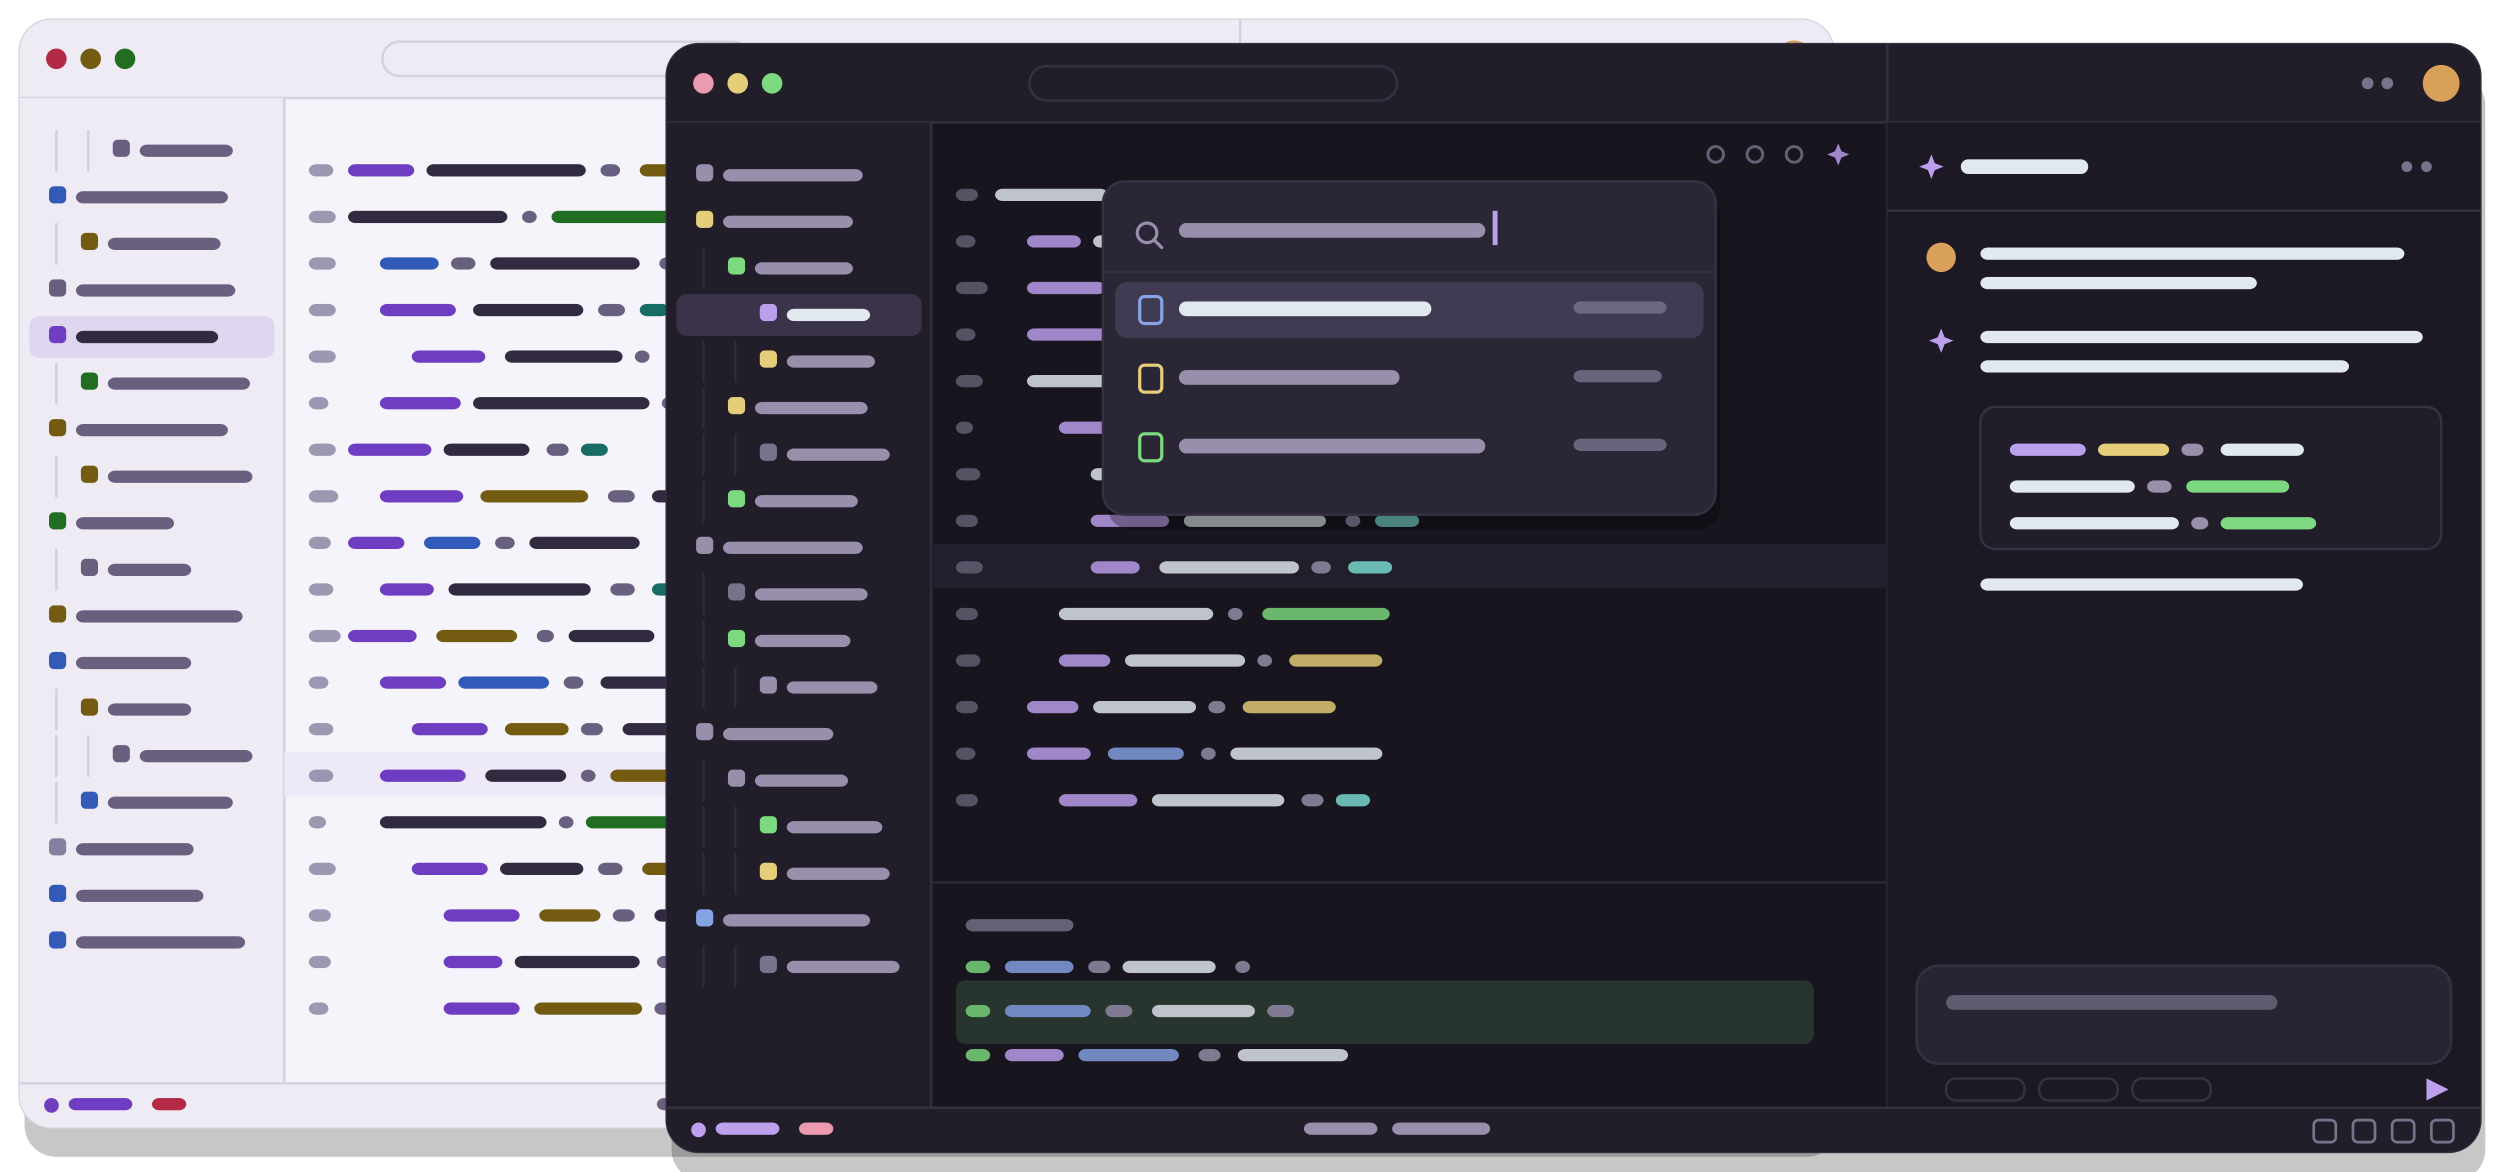
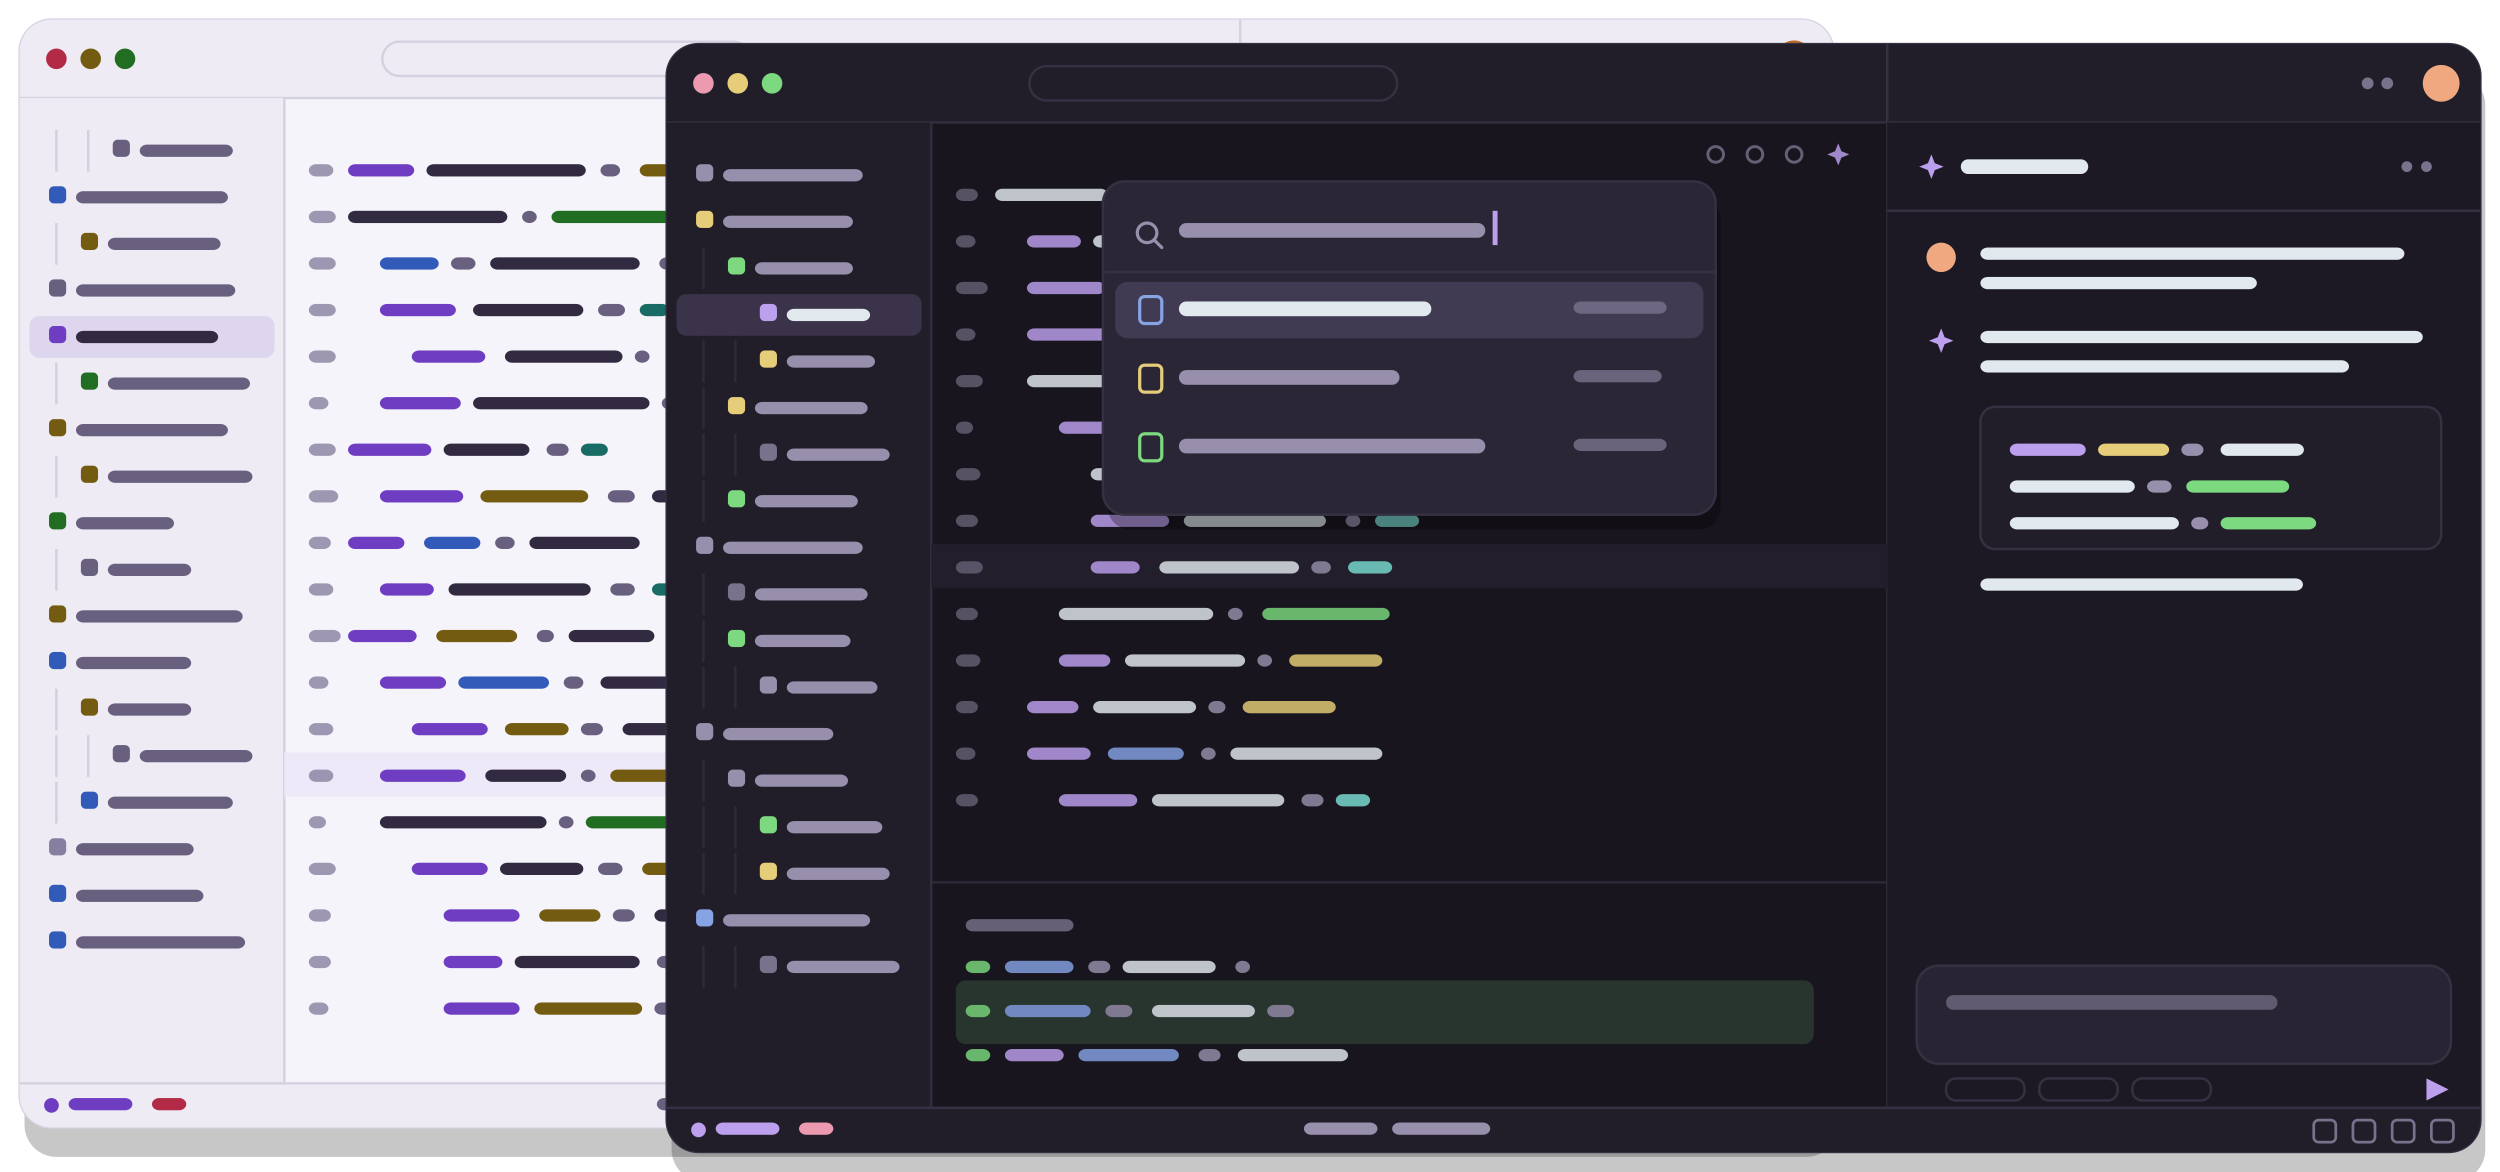
<svg xmlns="http://www.w3.org/2000/svg" width="1020" height="478" viewBox="0 0 1020 478">
  <rect x="10.0" y="20.0" width="740.0" height="452" rx="13" fill="#000000" opacity="0.22" />
  <rect x="8" y="8" width="740" height="452" rx="13" fill="#f6f4fb" stroke="#d5d1e0" />
  <clipPath id="w1">
    <rect x="8" y="8" width="740" height="452" rx="13" />
  </clipPath>
  <g clip-path="url(#w1)">
    <rect x="8" y="8" width="740" height="32" fill="#eeebf4" />
    <line x1="8" y1="40" x2="748" y2="40" stroke="#d5d1e0" />
    <circle cx="23" cy="24.0" r="4.2" fill="#b22a45" />
    <circle cx="37" cy="24.0" r="4.2" fill="#735c11" />
    <circle cx="51" cy="24.0" r="4.2" fill="#216e23" />
    <rect x="156" y="17" width="150" height="14" rx="7" fill="none" stroke="#d5d1e0" />
-     <circle cx="732" cy="24.0" r="7.5" fill="#d9a05a" />
+     <circle cx="732" cy="24.0" r="7.5" fill="#bf6a25" />
    <circle cx="710" cy="24.0" r="2.4" fill="#877f9f" />
    <circle cx="702" cy="24.0" r="2.4" fill="#877f9f" />
    <rect x="8" y="40" width="108" height="402" fill="#eeebf4" />
    <line x1="116" y1="40" x2="116" y2="442" stroke="#d5d1e0" />
    <line x1="23" y1="53" x2="23" y2="70" stroke="#d3cfde" />
    <line x1="36" y1="53" x2="36" y2="70" stroke="#d3cfde" />
    <rect x="46" y="57" width="7" height="7" rx="2" fill="#696080" />
    <rect x="57.0" y="59.0" width="38.0" height="5" rx="3" fill="#696080" />
    <rect x="20" y="76" width="7" height="7" rx="2" fill="#315ab9" />
    <rect x="31.0" y="78.0" width="62.0" height="5" rx="3" fill="#696080" />
    <line x1="23" y1="91" x2="23" y2="108" stroke="#d3cfde" />
    <rect x="33" y="95" width="7" height="7" rx="2" fill="#735c11" />
    <rect x="44.0" y="97.0" width="46.0" height="5" rx="3" fill="#696080" />
    <rect x="20" y="114" width="7" height="7" rx="2" fill="#696080" />
    <rect x="31.0" y="116.0" width="65.0" height="5" rx="3" fill="#696080" />
    <rect x="12" y="129" width="100" height="17" rx="4" fill="#ded5ee" />
    <rect x="20" y="133" width="7" height="7" rx="2" fill="#6e3dc2" />
    <rect x="31.0" y="135.0" width="58.0" height="5" rx="3" fill="#312a41" />
    <line x1="23" y1="148" x2="23" y2="165" stroke="#d3cfde" />
    <rect x="33" y="152" width="7" height="7" rx="2" fill="#216e23" />
    <rect x="44.0" y="154.0" width="58.0" height="5" rx="3" fill="#696080" />
    <rect x="20" y="171" width="7" height="7" rx="2" fill="#735c11" />
    <rect x="31.0" y="173.0" width="62.0" height="5" rx="3" fill="#696080" />
    <line x1="23" y1="186" x2="23" y2="203" stroke="#d3cfde" />
    <rect x="33" y="190" width="7" height="7" rx="2" fill="#735c11" />
    <rect x="44.0" y="192.0" width="59.0" height="5" rx="3" fill="#696080" />
    <rect x="20" y="209" width="7" height="7" rx="2" fill="#216e23" />
    <rect x="31.0" y="211.0" width="40.0" height="5" rx="3" fill="#696080" />
    <line x1="23" y1="224" x2="23" y2="241" stroke="#d3cfde" />
    <rect x="33" y="228" width="7" height="7" rx="2" fill="#696080" />
    <rect x="44.0" y="230.0" width="34.0" height="5" rx="3" fill="#696080" />
    <rect x="20" y="247" width="7" height="7" rx="2" fill="#735c11" />
    <rect x="31.0" y="249.0" width="68.0" height="5" rx="3" fill="#696080" />
    <rect x="20" y="266" width="7" height="7" rx="2" fill="#315ab9" />
    <rect x="31.0" y="268.0" width="47.0" height="5" rx="3" fill="#696080" />
    <line x1="23" y1="281" x2="23" y2="298" stroke="#d3cfde" />
    <rect x="33" y="285" width="7" height="7" rx="2" fill="#735c11" />
    <rect x="44.0" y="287.0" width="34.0" height="5" rx="3" fill="#696080" />
    <line x1="23" y1="300" x2="23" y2="317" stroke="#d3cfde" />
    <line x1="36" y1="300" x2="36" y2="317" stroke="#d3cfde" />
    <rect x="46" y="304" width="7" height="7" rx="2" fill="#696080" />
    <rect x="57.0" y="306.0" width="46.0" height="5" rx="3" fill="#696080" />
    <line x1="23" y1="319" x2="23" y2="336" stroke="#d3cfde" />
    <rect x="33" y="323" width="7" height="7" rx="2" fill="#315ab9" />
    <rect x="44.0" y="325.0" width="51.0" height="5" rx="3" fill="#696080" />
    <rect x="20" y="342" width="7" height="7" rx="2" fill="#877f9f" />
    <rect x="31.0" y="344.0" width="48.0" height="5" rx="3" fill="#696080" />
    <rect x="20" y="361" width="7" height="7" rx="2" fill="#315ab9" />
    <rect x="31.0" y="363.0" width="52.0" height="5" rx="3" fill="#696080" />
    <rect x="20" y="380" width="7" height="7" rx="2" fill="#315ab9" />
    <rect x="31.0" y="382.0" width="69.0" height="5" rx="3" fill="#696080" />
    <line x1="506" y1="8" x2="506" y2="442" stroke="#d5d1e0" />
    <path d="M486 48.5 L487.3 51.7 L490.5 53 L487.3 54.3 L486 57.5 L484.7 54.3 L481.5 53 L484.7 51.7 Z" fill="#6e3dc2" />
    <circle cx="468" cy="53" r="3.2" fill="none" stroke="#877f9f" stroke-width="1.2" />
    <circle cx="452" cy="53" r="3.2" fill="none" stroke="#877f9f" stroke-width="1.2" />
    <circle cx="436" cy="53" r="3.2" fill="none" stroke="#877f9f" stroke-width="1.2" />
    <rect x="126.0" y="67.0" width="10.0" height="5" rx="3" fill="#877f9f" opacity="0.8" />
    <rect x="142.0" y="67.0" width="27.0" height="5" rx="3" fill="#6e3dc2" />
    <rect x="174.0" y="67.0" width="65.0" height="5" rx="3" fill="#312a41" />
    <rect x="245.0" y="67.0" width="8.0" height="5" rx="3" fill="#696080" />
    <rect x="261.0" y="67.0" width="26.0" height="5" rx="3" fill="#735c11" />
    <rect x="126.0" y="86.0" width="11.0" height="5" rx="3" fill="#877f9f" opacity="0.8" />
    <rect x="142.0" y="86.0" width="65.0" height="5" rx="3" fill="#312a41" />
    <rect x="213.0" y="86.0" width="6.0" height="5" rx="3" fill="#696080" />
    <rect x="225.0" y="86.0" width="59.0" height="5" rx="3" fill="#216e23" />
    <rect x="126.0" y="105.0" width="11.0" height="5" rx="3" fill="#877f9f" opacity="0.8" />
    <rect x="155.0" y="105.0" width="24.0" height="5" rx="3" fill="#315ab9" />
    <rect x="184.0" y="105.0" width="10.0" height="5" rx="3" fill="#696080" />
    <rect x="200.0" y="105.0" width="61.0" height="5" rx="3" fill="#312a41" />
    <rect x="269.0" y="105.0" width="8.0" height="5" rx="3" fill="#696080" />
    <rect x="126.0" y="124.0" width="11.0" height="5" rx="3" fill="#877f9f" opacity="0.8" />
    <rect x="155.0" y="124.0" width="31.0" height="5" rx="3" fill="#6e3dc2" />
    <rect x="193.0" y="124.0" width="45.0" height="5" rx="3" fill="#312a41" />
    <rect x="244.0" y="124.0" width="11.0" height="5" rx="3" fill="#696080" />
    <rect x="261.0" y="124.0" width="12.0" height="5" rx="3" fill="#196b66" />
    <rect x="126.0" y="143.0" width="11.0" height="5" rx="3" fill="#877f9f" opacity="0.8" />
    <rect x="168.0" y="143.0" width="30.0" height="5" rx="3" fill="#6e3dc2" />
    <rect x="206.0" y="143.0" width="48.0" height="5" rx="3" fill="#312a41" />
    <rect x="259.0" y="143.0" width="6.0" height="5" rx="3" fill="#696080" />
    <rect x="273.0" y="143.0" width="13.0" height="5" rx="3" fill="#196b66" />
    <rect x="126.0" y="162.0" width="8.0" height="5" rx="3" fill="#877f9f" opacity="0.8" />
    <rect x="155.0" y="162.0" width="33.0" height="5" rx="3" fill="#6e3dc2" />
    <rect x="193.0" y="162.0" width="72.0" height="5" rx="3" fill="#312a41" />
    <rect x="270.0" y="162.0" width="10.0" height="5" rx="3" fill="#696080" />
    <rect x="287.0" y="162.0" width="16.0" height="5" rx="3" fill="#196b66" />
    <rect x="126.0" y="181.0" width="11.0" height="5" rx="3" fill="#877f9f" opacity="0.8" />
    <rect x="142.0" y="181.0" width="34.0" height="5" rx="3" fill="#6e3dc2" />
    <rect x="181.0" y="181.0" width="35.0" height="5" rx="3" fill="#312a41" />
    <rect x="223.0" y="181.0" width="9.0" height="5" rx="3" fill="#696080" />
    <rect x="237.0" y="181.0" width="11.0" height="5" rx="3" fill="#196b66" />
    <rect x="126.0" y="200.0" width="12.0" height="5" rx="3" fill="#877f9f" opacity="0.8" />
    <rect x="155.0" y="200.0" width="34.0" height="5" rx="3" fill="#6e3dc2" />
    <rect x="196.0" y="200.0" width="44.0" height="5" rx="3" fill="#735c11" />
    <rect x="248.0" y="200.0" width="11.0" height="5" rx="3" fill="#696080" />
    <rect x="266.0" y="200.0" width="31.0" height="5" rx="3" fill="#312a41" />
    <rect x="126.0" y="219.0" width="9.0" height="5" rx="3" fill="#877f9f" opacity="0.8" />
    <rect x="142.0" y="219.0" width="23.0" height="5" rx="3" fill="#6e3dc2" />
    <rect x="173.0" y="219.0" width="23.0" height="5" rx="3" fill="#315ab9" />
    <rect x="202.0" y="219.0" width="8.0" height="5" rx="3" fill="#696080" />
    <rect x="216.0" y="219.0" width="45.0" height="5" rx="3" fill="#312a41" />
    <rect x="126.0" y="238.0" width="10.0" height="5" rx="3" fill="#877f9f" opacity="0.8" />
    <rect x="155.0" y="238.0" width="22.0" height="5" rx="3" fill="#6e3dc2" />
    <rect x="183.0" y="238.0" width="58.0" height="5" rx="3" fill="#312a41" />
    <rect x="249.0" y="238.0" width="10.0" height="5" rx="3" fill="#696080" />
    <rect x="266.0" y="238.0" width="13.0" height="5" rx="3" fill="#196b66" />
    <rect x="126.0" y="257.0" width="13.0" height="5" rx="3" fill="#877f9f" opacity="0.8" />
    <rect x="142.0" y="257.0" width="28.0" height="5" rx="3" fill="#6e3dc2" />
    <rect x="178.0" y="257.0" width="33.0" height="5" rx="3" fill="#735c11" />
    <rect x="219.0" y="257.0" width="7.0" height="5" rx="3" fill="#696080" />
    <rect x="232.0" y="257.0" width="35.0" height="5" rx="3" fill="#312a41" />
    <rect x="126.0" y="276.0" width="8.0" height="5" rx="3" fill="#877f9f" opacity="0.8" />
    <rect x="155.0" y="276.0" width="27.0" height="5" rx="3" fill="#6e3dc2" />
    <rect x="187.0" y="276.0" width="37.0" height="5" rx="3" fill="#315ab9" />
    <rect x="230.0" y="276.0" width="8.0" height="5" rx="3" fill="#696080" />
    <rect x="245.0" y="276.0" width="30.0" height="5" rx="3" fill="#312a41" />
    <rect x="126.0" y="295.0" width="10.0" height="5" rx="3" fill="#877f9f" opacity="0.8" />
    <rect x="168.0" y="295.0" width="31.0" height="5" rx="3" fill="#6e3dc2" />
    <rect x="206.0" y="295.0" width="26.0" height="5" rx="3" fill="#735c11" />
    <rect x="237.0" y="295.0" width="9.0" height="5" rx="3" fill="#696080" />
    <rect x="254.0" y="295.0" width="55.0" height="5" rx="3" fill="#312a41" />
    <rect x="116" y="307" width="390" height="18" fill="#eee9f8" />
    <rect x="126.0" y="314.0" width="10.0" height="5" rx="3" fill="#877f9f" opacity="0.8" />
    <rect x="155.0" y="314.0" width="35.0" height="5" rx="3" fill="#6e3dc2" />
    <rect x="198.0" y="314.0" width="33.0" height="5" rx="3" fill="#312a41" />
    <rect x="237.0" y="314.0" width="6.0" height="5" rx="3" fill="#696080" />
    <rect x="249.0" y="314.0" width="36.0" height="5" rx="3" fill="#735c11" />
    <rect x="126.0" y="333.0" width="7.0" height="5" rx="3" fill="#877f9f" opacity="0.8" />
    <rect x="155.0" y="333.0" width="68.0" height="5" rx="3" fill="#312a41" />
    <rect x="228.0" y="333.0" width="6.0" height="5" rx="3" fill="#696080" />
    <rect x="239.0" y="333.0" width="72.0" height="5" rx="3" fill="#216e23" />
    <rect x="126.0" y="352.0" width="11.0" height="5" rx="3" fill="#877f9f" opacity="0.8" />
    <rect x="168.0" y="352.0" width="31.0" height="5" rx="3" fill="#6e3dc2" />
    <rect x="204.0" y="352.0" width="34.0" height="5" rx="3" fill="#312a41" />
    <rect x="244.0" y="352.0" width="10.0" height="5" rx="3" fill="#696080" />
    <rect x="262.0" y="352.0" width="26.0" height="5" rx="3" fill="#735c11" />
    <rect x="126.0" y="371.0" width="9.0" height="5" rx="3" fill="#877f9f" opacity="0.8" />
    <rect x="181.0" y="371.0" width="31.0" height="5" rx="3" fill="#6e3dc2" />
    <rect x="220.0" y="371.0" width="25.0" height="5" rx="3" fill="#735c11" />
    <rect x="250.0" y="371.0" width="9.0" height="5" rx="3" fill="#696080" />
    <rect x="267.0" y="371.0" width="60.0" height="5" rx="3" fill="#312a41" />
    <rect x="126.0" y="390.0" width="9.0" height="5" rx="3" fill="#877f9f" opacity="0.8" />
    <rect x="181.0" y="390.0" width="24.0" height="5" rx="3" fill="#6e3dc2" />
    <rect x="210.0" y="390.0" width="51.0" height="5" rx="3" fill="#312a41" />
    <rect x="268.0" y="390.0" width="9.0" height="5" rx="3" fill="#696080" />
    <rect x="283.0" y="390.0" width="38.0" height="5" rx="3" fill="#735c11" />
    <rect x="126.0" y="409.0" width="8.0" height="5" rx="3" fill="#877f9f" opacity="0.8" />
    <rect x="181.0" y="409.0" width="31.0" height="5" rx="3" fill="#6e3dc2" />
    <rect x="218.0" y="409.0" width="44.0" height="5" rx="3" fill="#735c11" />
    <rect x="267.0" y="409.0" width="10.0" height="5" rx="3" fill="#696080" />
    <rect x="284.0" y="409.0" width="71.0" height="5" rx="3" fill="#312a41" />
    <rect x="506" y="40" width="242" height="402" fill="#f6f4fb" />
    <path d="M524 53 L525.4 56.6 L529 58 L525.4 59.4 L524 63 L522.6 59.4 L519 58 L522.6 56.6 Z" fill="#6e3dc2" />
    <rect x="536.0" y="55.0" width="52.0" height="6" rx="3" fill="#312a41" />
    <circle cx="718" cy="58" r="2.2" fill="#877f9f" />
    <circle cx="726" cy="58" r="2.2" fill="#877f9f" />
    <line x1="506" y1="76" x2="748" y2="76" stroke="#d5d1e0" />
-     <circle cx="528" cy="95" r="6" fill="#d9a05a" />
+     <circle cx="528" cy="95" r="6" fill="#bf6a25" />
    <rect x="544.0" y="91.0" width="173.0" height="5" rx="3" fill="#312a41" />
    <rect x="544.0" y="103.0" width="112.8" height="5" rx="3" fill="#312a41" />
    <path d="M528 124 L529.4 127.6 L533 129 L529.4 130.4 L528 134 L526.6 130.4 L523 129 L526.6 127.6 Z" fill="#6e3dc2" />
    <rect x="544.0" y="125.0" width="180.5" height="5" rx="3" fill="#312a41" />
    <rect x="544.0" y="137.0" width="150.4" height="5" rx="3" fill="#312a41" />
    <rect x="544" y="156" width="188" height="58" rx="6" fill="#eeebf4" stroke="#d5d1e0" />
    <rect x="556.0" y="171.0" width="33.0" height="5" rx="3" fill="#6e3dc2" />
    <rect x="596.0" y="171.0" width="33.0" height="5" rx="3" fill="#735c11" />
    <rect x="636.0" y="171.0" width="7.0" height="5" rx="3" fill="#696080" />
    <rect x="650.0" y="171.0" width="37.0" height="5" rx="3" fill="#312a41" />
    <rect x="556.0" y="186.0" width="32.0" height="5" rx="3" fill="#6e3dc2" />
    <rect x="596.0" y="186.0" width="30.0" height="5" rx="3" fill="#315ab9" />
    <rect x="633.0" y="186.0" width="11.0" height="5" rx="3" fill="#696080" />
    <rect x="652.0" y="186.0" width="38.0" height="5" rx="3" fill="#312a41" />
    <rect x="556.0" y="201.0" width="26.0" height="5" rx="3" fill="#6e3dc2" />
    <rect x="588.0" y="201.0" width="39.0" height="5" rx="3" fill="#315ab9" />
    <rect x="633.0" y="201.0" width="8.0" height="5" rx="3" fill="#696080" />
    <rect x="646.0" y="201.0" width="70.0" height="5" rx="3" fill="#312a41" />
    <rect x="544.0" y="226.0" width="131.6" height="5" rx="3" fill="#312a41" />
    <rect x="518" y="384" width="218" height="40" rx="9" fill="#ebe6f7" stroke="#d5d1e0" />
    <rect x="530.0" y="396.0" width="135.2" height="6" rx="3" fill="#877f9f" opacity="0.7" />
    <rect x="530" y="430" width="32" height="9" rx="4" fill="none" stroke="#d5d1e0" />
    <rect x="568" y="430" width="32" height="9" rx="4" fill="none" stroke="#d5d1e0" />
    <rect x="606" y="430" width="32" height="9" rx="4" fill="none" stroke="#d5d1e0" />
    <path d="M726 430 l9 4.5 l-9 4.5 z" fill="#6e3dc2" />
    <rect x="8" y="442" width="740" height="18" fill="#eeebf4" />
    <line x1="8" y1="442" x2="748" y2="442" stroke="#d5d1e0" />
    <circle cx="21" cy="451.0" r="3" fill="#6e3dc2" />
    <rect x="28.0" y="448.0" width="26.0" height="5" rx="3" fill="#6e3dc2" />
    <rect x="62.0" y="448.0" width="14.0" height="5" rx="3" fill="#b22a45" />
    <rect x="268.0" y="448.0" width="30.0" height="5" rx="3" fill="#696080" />
    <rect x="304.0" y="448.0" width="40.0" height="5" rx="3" fill="#696080" />
    <rect x="728" y="447.0" width="9" height="9" rx="2" fill="none" stroke="#877f9f" stroke-width="1.1" />
    <rect x="712" y="447.0" width="9" height="9" rx="2" fill="none" stroke="#877f9f" stroke-width="1.1" />
    <rect x="696" y="447.0" width="9" height="9" rx="2" fill="none" stroke="#877f9f" stroke-width="1.1" />
    <rect x="680" y="447.0" width="9" height="9" rx="2" fill="none" stroke="#877f9f" stroke-width="1.1" />
  </g>
  <rect x="274.0" y="30.0" width="740.0" height="452" rx="13" fill="#000000" opacity="0.22" />
  <rect x="272" y="18" width="740" height="452" rx="13" fill="#1c1924" stroke="#363142" />
  <clipPath id="w2">
    <rect x="272" y="18" width="740" height="452" rx="13" />
  </clipPath>
  <g clip-path="url(#w2)">
    <rect x="272" y="18" width="740" height="32" fill="#211e2a" />
    <line x1="272" y1="50" x2="1012" y2="50" stroke="#363142" />
    <circle cx="287" cy="34.0" r="4.2" fill="#eb9aaf" />
    <circle cx="301" cy="34.0" r="4.2" fill="#e6cd7a" />
    <circle cx="315" cy="34.0" r="4.2" fill="#7dd980" />
    <rect x="420" y="27" width="150" height="14" rx="7" fill="none" stroke="#363142" />
-     <circle cx="996" cy="34.0" r="7.5" fill="#d9a05a" />
+     <circle cx="996" cy="34.0" r="7.5" fill="#efa880" />
    <circle cx="974" cy="34.0" r="2.4" fill="#79728c" />
    <circle cx="966" cy="34.0" r="2.4" fill="#79728c" />
    <rect x="272" y="50" width="108" height="402" fill="#211e2a" />
    <line x1="380" y1="50" x2="380" y2="452" stroke="#363142" />
    <rect x="284" y="67" width="7" height="7" rx="2" fill="#978fac" />
    <rect x="295.0" y="69.0" width="57.0" height="5" rx="3" fill="#978fac" />
    <rect x="284" y="86" width="7" height="7" rx="2" fill="#e6cd7a" />
    <rect x="295.0" y="88.0" width="53.0" height="5" rx="3" fill="#978fac" />
    <line x1="287" y1="101" x2="287" y2="118" stroke="#2e2a3b" />
    <rect x="297" y="105" width="7" height="7" rx="2" fill="#7dd980" />
    <rect x="308.0" y="107.0" width="40.0" height="5" rx="3" fill="#978fac" />
    <line x1="287" y1="120" x2="287" y2="137" stroke="#2e2a3b" />
    <line x1="300" y1="120" x2="300" y2="137" stroke="#2e2a3b" />
    <rect x="276" y="120" width="100" height="17" rx="4" fill="#3a334a" />
    <rect x="310" y="124" width="7" height="7" rx="2" fill="#bca0ee" />
    <rect x="321.0" y="126.0" width="34.0" height="5" rx="3" fill="#e1e9ef" />
    <line x1="287" y1="139" x2="287" y2="156" stroke="#2e2a3b" />
    <line x1="300" y1="139" x2="300" y2="156" stroke="#2e2a3b" />
    <rect x="310" y="143" width="7" height="7" rx="2" fill="#e6cd7a" />
    <rect x="321.0" y="145.0" width="36.0" height="5" rx="3" fill="#978fac" />
    <line x1="287" y1="158" x2="287" y2="175" stroke="#2e2a3b" />
    <rect x="297" y="162" width="7" height="7" rx="2" fill="#e6cd7a" />
    <rect x="308.0" y="164.0" width="46.0" height="5" rx="3" fill="#978fac" />
    <line x1="287" y1="177" x2="287" y2="194" stroke="#2e2a3b" />
    <line x1="300" y1="177" x2="300" y2="194" stroke="#2e2a3b" />
    <rect x="310" y="181" width="7" height="7" rx="2" fill="#79728c" />
    <rect x="321.0" y="183.0" width="42.0" height="5" rx="3" fill="#978fac" />
    <line x1="287" y1="196" x2="287" y2="213" stroke="#2e2a3b" />
    <rect x="297" y="200" width="7" height="7" rx="2" fill="#7dd980" />
    <rect x="308.0" y="202.0" width="42.0" height="5" rx="3" fill="#978fac" />
    <rect x="284" y="219" width="7" height="7" rx="2" fill="#978fac" />
    <rect x="295.0" y="221.0" width="57.0" height="5" rx="3" fill="#978fac" />
    <line x1="287" y1="234" x2="287" y2="251" stroke="#2e2a3b" />
    <rect x="297" y="238" width="7" height="7" rx="2" fill="#79728c" />
    <rect x="308.0" y="240.0" width="46.0" height="5" rx="3" fill="#978fac" />
    <line x1="287" y1="253" x2="287" y2="270" stroke="#2e2a3b" />
    <rect x="297" y="257" width="7" height="7" rx="2" fill="#7dd980" />
    <rect x="308.0" y="259.0" width="39.0" height="5" rx="3" fill="#978fac" />
    <line x1="287" y1="272" x2="287" y2="289" stroke="#2e2a3b" />
    <line x1="300" y1="272" x2="300" y2="289" stroke="#2e2a3b" />
    <rect x="310" y="276" width="7" height="7" rx="2" fill="#978fac" />
    <rect x="321.0" y="278.0" width="37.0" height="5" rx="3" fill="#978fac" />
    <rect x="284" y="295" width="7" height="7" rx="2" fill="#978fac" />
    <rect x="295.0" y="297.0" width="45.0" height="5" rx="3" fill="#978fac" />
    <line x1="287" y1="310" x2="287" y2="327" stroke="#2e2a3b" />
    <rect x="297" y="314" width="7" height="7" rx="2" fill="#978fac" />
    <rect x="308.0" y="316.0" width="38.0" height="5" rx="3" fill="#978fac" />
    <line x1="287" y1="329" x2="287" y2="346" stroke="#2e2a3b" />
    <line x1="300" y1="329" x2="300" y2="346" stroke="#2e2a3b" />
    <rect x="310" y="333" width="7" height="7" rx="2" fill="#7dd980" />
    <rect x="321.0" y="335.0" width="39.0" height="5" rx="3" fill="#978fac" />
    <line x1="287" y1="348" x2="287" y2="365" stroke="#2e2a3b" />
    <line x1="300" y1="348" x2="300" y2="365" stroke="#2e2a3b" />
    <rect x="310" y="352" width="7" height="7" rx="2" fill="#e6cd7a" />
    <rect x="321.0" y="354.0" width="42.0" height="5" rx="3" fill="#978fac" />
    <rect x="284" y="371" width="7" height="7" rx="2" fill="#86a3e4" />
    <rect x="295.0" y="373.0" width="60.0" height="5" rx="3" fill="#978fac" />
    <line x1="287" y1="386" x2="287" y2="403" stroke="#2e2a3b" />
    <line x1="300" y1="386" x2="300" y2="403" stroke="#2e2a3b" />
    <rect x="310" y="390" width="7" height="7" rx="2" fill="#79728c" />
    <rect x="321.0" y="392.0" width="46.0" height="5" rx="3" fill="#978fac" />
    <line x1="770" y1="18" x2="770" y2="452" stroke="#363142" />
    <path d="M750 58.5 L751.3 61.7 L754.5 63 L751.3 64.3 L750 67.5 L748.7 64.3 L745.5 63 L748.7 61.7 Z" fill="#bca0ee" />
    <circle cx="732" cy="63" r="3.2" fill="none" stroke="#79728c" stroke-width="1.2" />
    <circle cx="716" cy="63" r="3.2" fill="none" stroke="#79728c" stroke-width="1.2" />
    <circle cx="700" cy="63" r="3.2" fill="none" stroke="#79728c" stroke-width="1.2" />
    <rect x="390.0" y="77.0" width="9.0" height="5" rx="3" fill="#79728c" opacity="0.8" />
    <rect x="406.0" y="77.0" width="46.0" height="5" rx="3" fill="#e1e9ef" />
    <rect x="459.0" y="77.0" width="11.0" height="5" rx="3" fill="#978fac" />
    <rect x="476.0" y="77.0" width="46.0" height="5" rx="3" fill="#7dd980" />
    <rect x="390.0" y="96.0" width="8.0" height="5" rx="3" fill="#79728c" opacity="0.8" />
    <rect x="419.0" y="96.0" width="22.0" height="5" rx="3" fill="#bca0ee" />
    <rect x="446.0" y="96.0" width="68.0" height="5" rx="3" fill="#e1e9ef" />
    <rect x="521.0" y="96.0" width="6.0" height="5" rx="3" fill="#978fac" />
    <rect x="532.0" y="96.0" width="30.0" height="5" rx="3" fill="#e6cd7a" />
    <rect x="390.0" y="115.0" width="13.0" height="5" rx="3" fill="#79728c" opacity="0.8" />
    <rect x="419.0" y="115.0" width="32.0" height="5" rx="3" fill="#bca0ee" />
    <rect x="459.0" y="115.0" width="68.0" height="5" rx="3" fill="#e1e9ef" />
    <rect x="532.0" y="115.0" width="11.0" height="5" rx="3" fill="#978fac" />
    <rect x="548.0" y="115.0" width="20.0" height="5" rx="3" fill="#7eddd6" />
    <rect x="390.0" y="134.0" width="8.0" height="5" rx="3" fill="#79728c" opacity="0.8" />
    <rect x="419.0" y="134.0" width="35.0" height="5" rx="3" fill="#bca0ee" />
    <rect x="460.0" y="134.0" width="47.0" height="5" rx="3" fill="#e1e9ef" />
    <rect x="515.0" y="134.0" width="10.0" height="5" rx="3" fill="#978fac" />
    <rect x="531.0" y="134.0" width="37.0" height="5" rx="3" fill="#e6cd7a" />
    <rect x="390.0" y="153.0" width="11.0" height="5" rx="3" fill="#79728c" opacity="0.8" />
    <rect x="419.0" y="153.0" width="36.0" height="5" rx="3" fill="#e1e9ef" />
    <rect x="460.0" y="153.0" width="6.0" height="5" rx="3" fill="#978fac" />
    <rect x="473.0" y="153.0" width="53.0" height="5" rx="3" fill="#7dd980" />
    <rect x="390.0" y="172.0" width="7.0" height="5" rx="3" fill="#79728c" opacity="0.8" />
    <rect x="432.0" y="172.0" width="33.0" height="5" rx="3" fill="#bca0ee" />
    <rect x="470.0" y="172.0" width="38.0" height="5" rx="3" fill="#86a3e4" />
    <rect x="513.0" y="172.0" width="9.0" height="5" rx="3" fill="#978fac" />
    <rect x="530.0" y="172.0" width="40.0" height="5" rx="3" fill="#e1e9ef" />
    <rect x="390.0" y="191.0" width="10.0" height="5" rx="3" fill="#79728c" opacity="0.8" />
    <rect x="445.0" y="191.0" width="61.0" height="5" rx="3" fill="#e1e9ef" />
    <rect x="514.0" y="191.0" width="9.0" height="5" rx="3" fill="#978fac" />
    <rect x="531.0" y="191.0" width="74.0" height="5" rx="3" fill="#7dd980" />
    <rect x="390.0" y="210.0" width="9.0" height="5" rx="3" fill="#79728c" opacity="0.8" />
    <rect x="445.0" y="210.0" width="32.0" height="5" rx="3" fill="#bca0ee" />
    <rect x="483.0" y="210.0" width="58.0" height="5" rx="3" fill="#e1e9ef" />
    <rect x="549.0" y="210.0" width="6.0" height="5" rx="3" fill="#978fac" />
    <rect x="561.0" y="210.0" width="18.0" height="5" rx="3" fill="#7eddd6" />
    <rect x="380" y="222" width="390" height="18" fill="#292434" />
    <rect x="390.0" y="229.0" width="11.0" height="5" rx="3" fill="#79728c" opacity="0.8" />
    <rect x="445.0" y="229.0" width="20.0" height="5" rx="3" fill="#bca0ee" />
    <rect x="473.0" y="229.0" width="57.0" height="5" rx="3" fill="#e1e9ef" />
    <rect x="535.0" y="229.0" width="8.0" height="5" rx="3" fill="#978fac" />
    <rect x="550.0" y="229.0" width="18.0" height="5" rx="3" fill="#7eddd6" />
    <rect x="390.0" y="248.0" width="9.0" height="5" rx="3" fill="#79728c" opacity="0.8" />
    <rect x="432.0" y="248.0" width="63.0" height="5" rx="3" fill="#e1e9ef" />
    <rect x="501.0" y="248.0" width="6.0" height="5" rx="3" fill="#978fac" />
    <rect x="515.0" y="248.0" width="52.0" height="5" rx="3" fill="#7dd980" />
    <rect x="390.0" y="267.0" width="10.0" height="5" rx="3" fill="#79728c" opacity="0.8" />
    <rect x="432.0" y="267.0" width="21.0" height="5" rx="3" fill="#bca0ee" />
    <rect x="459.0" y="267.0" width="49.0" height="5" rx="3" fill="#e1e9ef" />
    <rect x="513.0" y="267.0" width="6.0" height="5" rx="3" fill="#978fac" />
    <rect x="526.0" y="267.0" width="38.0" height="5" rx="3" fill="#e6cd7a" />
    <rect x="390.0" y="286.0" width="9.0" height="5" rx="3" fill="#79728c" opacity="0.8" />
    <rect x="419.0" y="286.0" width="21.0" height="5" rx="3" fill="#bca0ee" />
    <rect x="446.0" y="286.0" width="42.0" height="5" rx="3" fill="#e1e9ef" />
    <rect x="493.0" y="286.0" width="7.0" height="5" rx="3" fill="#978fac" />
    <rect x="507.0" y="286.0" width="38.0" height="5" rx="3" fill="#e6cd7a" />
    <rect x="390.0" y="305.0" width="8.0" height="5" rx="3" fill="#79728c" opacity="0.8" />
    <rect x="419.0" y="305.0" width="26.0" height="5" rx="3" fill="#bca0ee" />
    <rect x="452.0" y="305.0" width="31.0" height="5" rx="3" fill="#86a3e4" />
    <rect x="490.0" y="305.0" width="6.0" height="5" rx="3" fill="#978fac" />
    <rect x="502.0" y="305.0" width="62.0" height="5" rx="3" fill="#e1e9ef" />
    <rect x="390.0" y="324.0" width="9.0" height="5" rx="3" fill="#79728c" opacity="0.8" />
    <rect x="432.0" y="324.0" width="32.0" height="5" rx="3" fill="#bca0ee" />
    <rect x="470.0" y="324.0" width="54.0" height="5" rx="3" fill="#e1e9ef" />
    <rect x="531.0" y="324.0" width="9.0" height="5" rx="3" fill="#978fac" />
    <rect x="545.0" y="324.0" width="14.0" height="5" rx="3" fill="#7eddd6" />
    <line x1="380" y1="360" x2="770" y2="360" stroke="#363142" />
    <rect x="394.0" y="375.0" width="44.0" height="5" rx="3" fill="#79728c" />
    <rect x="390" y="400" width="350" height="26" rx="4" fill="#2f3f36" />
    <rect x="394.0" y="392.0" width="10.0" height="5" rx="3" fill="#7dd980" />
    <rect x="410.0" y="392.0" width="28.0" height="5" rx="3" fill="#86a3e4" />
    <rect x="444.0" y="392.0" width="9.0" height="5" rx="3" fill="#978fac" />
    <rect x="458.0" y="392.0" width="38.0" height="5" rx="3" fill="#e1e9ef" />
    <rect x="504.0" y="392.0" width="6.0" height="5" rx="3" fill="#978fac" />
    <rect x="394.0" y="410.0" width="10.0" height="5" rx="3" fill="#7dd980" />
    <rect x="410.0" y="410.0" width="35.0" height="5" rx="3" fill="#86a3e4" />
    <rect x="451.0" y="410.0" width="11.0" height="5" rx="3" fill="#978fac" />
    <rect x="470.0" y="410.0" width="42.0" height="5" rx="3" fill="#e1e9ef" />
    <rect x="517.0" y="410.0" width="11.0" height="5" rx="3" fill="#978fac" />
    <rect x="394.0" y="428.0" width="10.0" height="5" rx="3" fill="#7dd980" />
    <rect x="410.0" y="428.0" width="24.0" height="5" rx="3" fill="#bca0ee" />
    <rect x="440.0" y="428.0" width="41.0" height="5" rx="3" fill="#86a3e4" />
    <rect x="489.0" y="428.0" width="9.0" height="5" rx="3" fill="#978fac" />
    <rect x="505.0" y="428.0" width="45.0" height="5" rx="3" fill="#e1e9ef" />
    <rect x="380" y="50" width="390" height="402" fill="#000000" opacity="0.16" />
    <rect x="452.0" y="80" width="250" height="136" rx="9" fill="#000000" opacity="0.30" />
    <rect x="450.0" y="74" width="250" height="136" rx="9" fill="#2a2635" stroke="#363142" />
    <circle cx="468.0" cy="95" r="4" fill="none" stroke="#978fac" stroke-width="1.3" />
    <line x1="471.0" y1="98" x2="474.0" y2="101" stroke="#978fac" stroke-width="1.3" stroke-linecap="round" />
    <rect x="481.0" y="91.0" width="125.0" height="6" rx="3" fill="#978fac" />
    <rect x="609.0" y="86" width="2" height="14" fill="#bca0ee" />
    <line x1="450.0" y1="111" x2="700.0" y2="111" stroke="#363142" />
    <rect x="455.0" y="115" width="240" height="23" rx="5" fill="#413a53" />
    <rect x="465.0" y="121" width="9" height="11" rx="2" fill="none" stroke="#86a3e4" stroke-width="1.3" />
    <rect x="481.0" y="123.0" width="103.0" height="6" rx="3" fill="#e1e9ef" />
    <rect x="642.0" y="123.0" width="38.0" height="5" rx="3" fill="#79728c" opacity="0.8" />
    <rect x="465.0" y="149" width="9" height="11" rx="2" fill="none" stroke="#e6cd7a" stroke-width="1.3" />
    <rect x="481.0" y="151.0" width="90.0" height="6" rx="3" fill="#978fac" />
    <rect x="642.0" y="151.0" width="36.0" height="5" rx="3" fill="#79728c" opacity="0.8" />
    <rect x="465.0" y="177" width="9" height="11" rx="2" fill="none" stroke="#7dd980" stroke-width="1.3" />
    <rect x="481.0" y="179.0" width="125.0" height="6" rx="3" fill="#978fac" />
    <rect x="642.0" y="179.0" width="38.0" height="5" rx="3" fill="#79728c" opacity="0.8" />
    <rect x="770" y="50" width="242" height="402" fill="#1c1924" />
    <path d="M788 63 L789.4 66.6 L793 68 L789.4 69.4 L788 73 L786.6 69.4 L783 68 L786.6 66.6 Z" fill="#bca0ee" />
    <rect x="800.0" y="65.0" width="52.0" height="6" rx="3" fill="#e1e9ef" />
    <circle cx="982" cy="68" r="2.2" fill="#79728c" />
    <circle cx="990" cy="68" r="2.2" fill="#79728c" />
    <line x1="770" y1="86" x2="1012" y2="86" stroke="#363142" />
-     <circle cx="792" cy="105" r="6" fill="#d9a05a" />
+     <circle cx="792" cy="105" r="6" fill="#efa880" />
    <rect x="808.0" y="101.0" width="173.0" height="5" rx="3" fill="#e1e9ef" />
    <rect x="808.0" y="113.0" width="112.8" height="5" rx="3" fill="#e1e9ef" />
    <path d="M792 134 L793.4 137.6 L797 139 L793.4 140.4 L792 144 L790.6 140.4 L787 139 L790.6 137.6 Z" fill="#bca0ee" />
    <rect x="808.0" y="135.0" width="180.5" height="5" rx="3" fill="#e1e9ef" />
    <rect x="808.0" y="147.0" width="150.4" height="5" rx="3" fill="#e1e9ef" />
    <rect x="808" y="166" width="188" height="58" rx="6" fill="#211e2a" stroke="#363142" />
    <rect x="820.0" y="181.0" width="31.0" height="5" rx="3" fill="#bca0ee" />
    <rect x="856.0" y="181.0" width="29.0" height="5" rx="3" fill="#e6cd7a" />
    <rect x="890.0" y="181.0" width="9.0" height="5" rx="3" fill="#978fac" />
    <rect x="906.0" y="181.0" width="34.0" height="5" rx="3" fill="#e1e9ef" />
    <rect x="820.0" y="196.0" width="51.0" height="5" rx="3" fill="#e1e9ef" />
    <rect x="876.0" y="196.0" width="10.0" height="5" rx="3" fill="#978fac" />
    <rect x="892.0" y="196.0" width="42.0" height="5" rx="3" fill="#7dd980" />
    <rect x="820.0" y="211.0" width="69.0" height="5" rx="3" fill="#e1e9ef" />
    <rect x="894.0" y="211.0" width="7.0" height="5" rx="3" fill="#978fac" />
    <rect x="906.0" y="211.0" width="39.0" height="5" rx="3" fill="#7dd980" />
    <rect x="808.0" y="236.0" width="131.6" height="5" rx="3" fill="#e1e9ef" />
    <rect x="782" y="394" width="218" height="40" rx="9" fill="#292434" stroke="#363142" />
    <rect x="794.0" y="406.0" width="135.2" height="6" rx="3" fill="#79728c" opacity="0.7" />
    <rect x="794" y="440" width="32" height="9" rx="4" fill="none" stroke="#363142" />
    <rect x="832" y="440" width="32" height="9" rx="4" fill="none" stroke="#363142" />
    <rect x="870" y="440" width="32" height="9" rx="4" fill="none" stroke="#363142" />
    <path d="M990 440 l9 4.5 l-9 4.5 z" fill="#bca0ee" />
    <rect x="272" y="452" width="740" height="18" fill="#211e2a" />
    <line x1="272" y1="452" x2="1012" y2="452" stroke="#363142" />
    <circle cx="285" cy="461.0" r="3" fill="#bca0ee" />
    <rect x="292.0" y="458.0" width="26.0" height="5" rx="3" fill="#bca0ee" />
    <rect x="326.0" y="458.0" width="14.0" height="5" rx="3" fill="#eb9aaf" />
    <rect x="532.0" y="458.0" width="30.0" height="5" rx="3" fill="#978fac" />
    <rect x="568.0" y="458.0" width="40.0" height="5" rx="3" fill="#978fac" />
    <rect x="992" y="457.0" width="9" height="9" rx="2" fill="none" stroke="#79728c" stroke-width="1.1" />
    <rect x="976" y="457.0" width="9" height="9" rx="2" fill="none" stroke="#79728c" stroke-width="1.1" />
    <rect x="960" y="457.0" width="9" height="9" rx="2" fill="none" stroke="#79728c" stroke-width="1.1" />
    <rect x="944" y="457.0" width="9" height="9" rx="2" fill="none" stroke="#79728c" stroke-width="1.1" />
  </g>
</svg>
